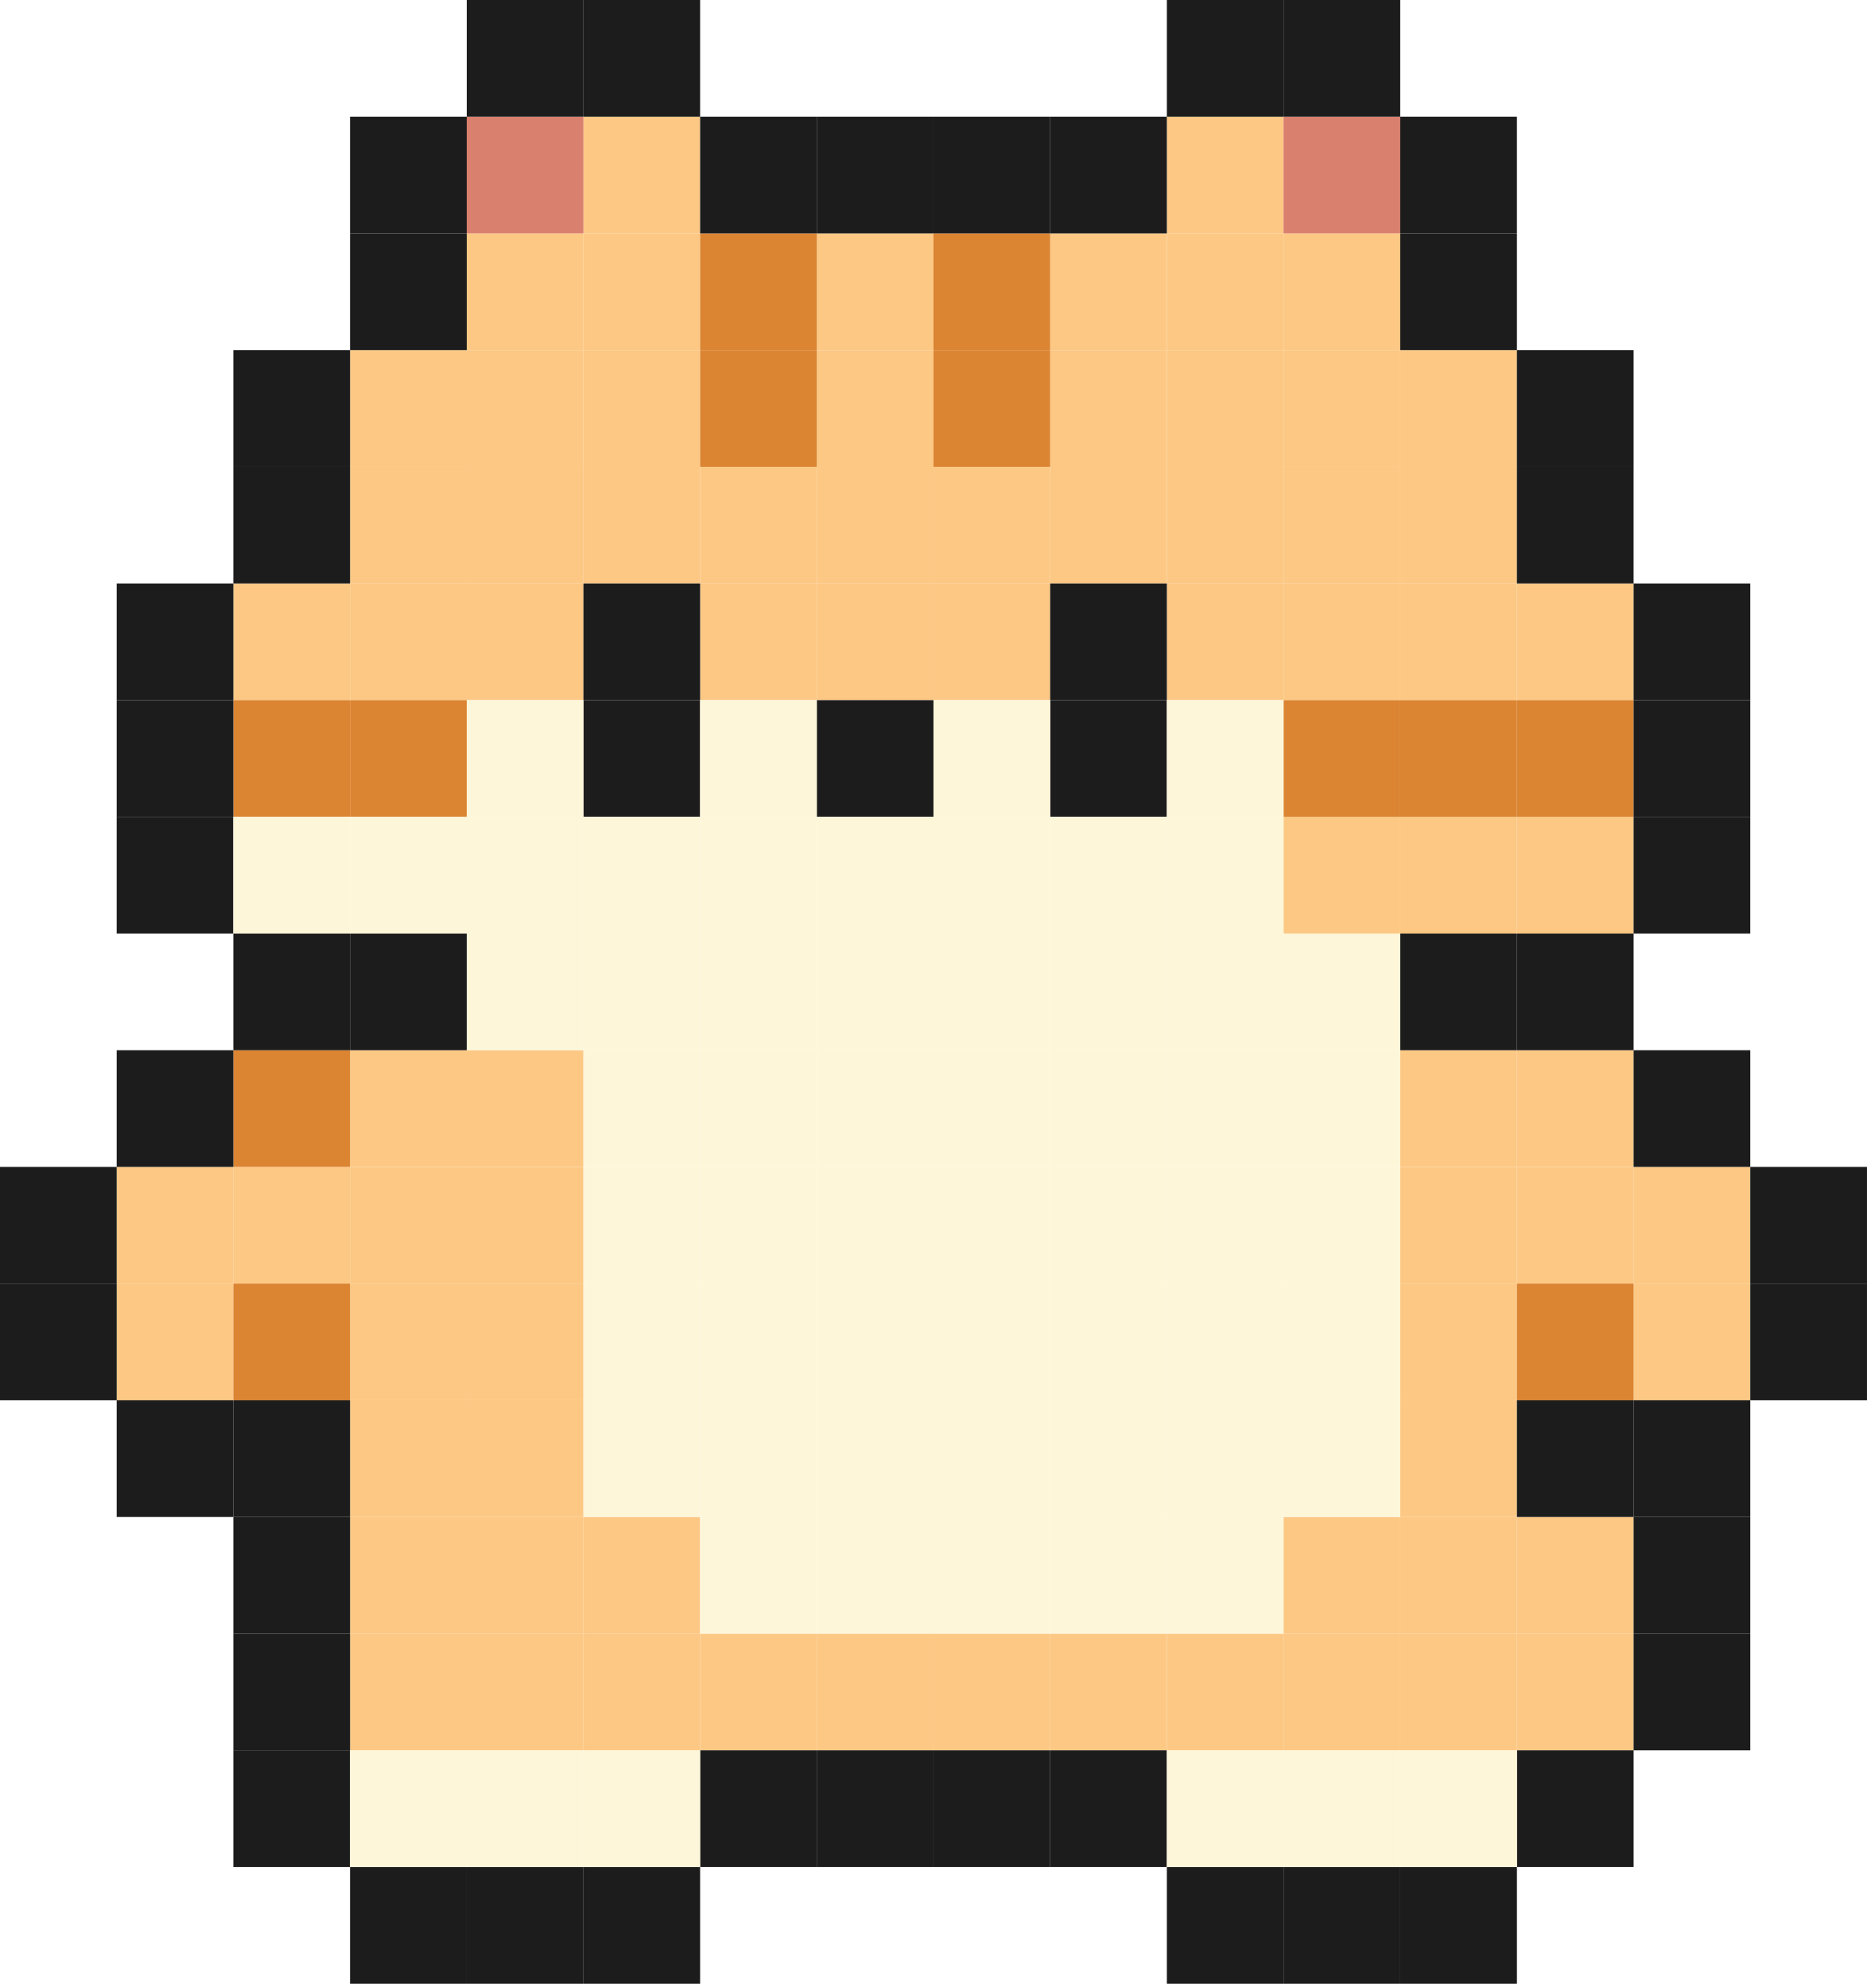
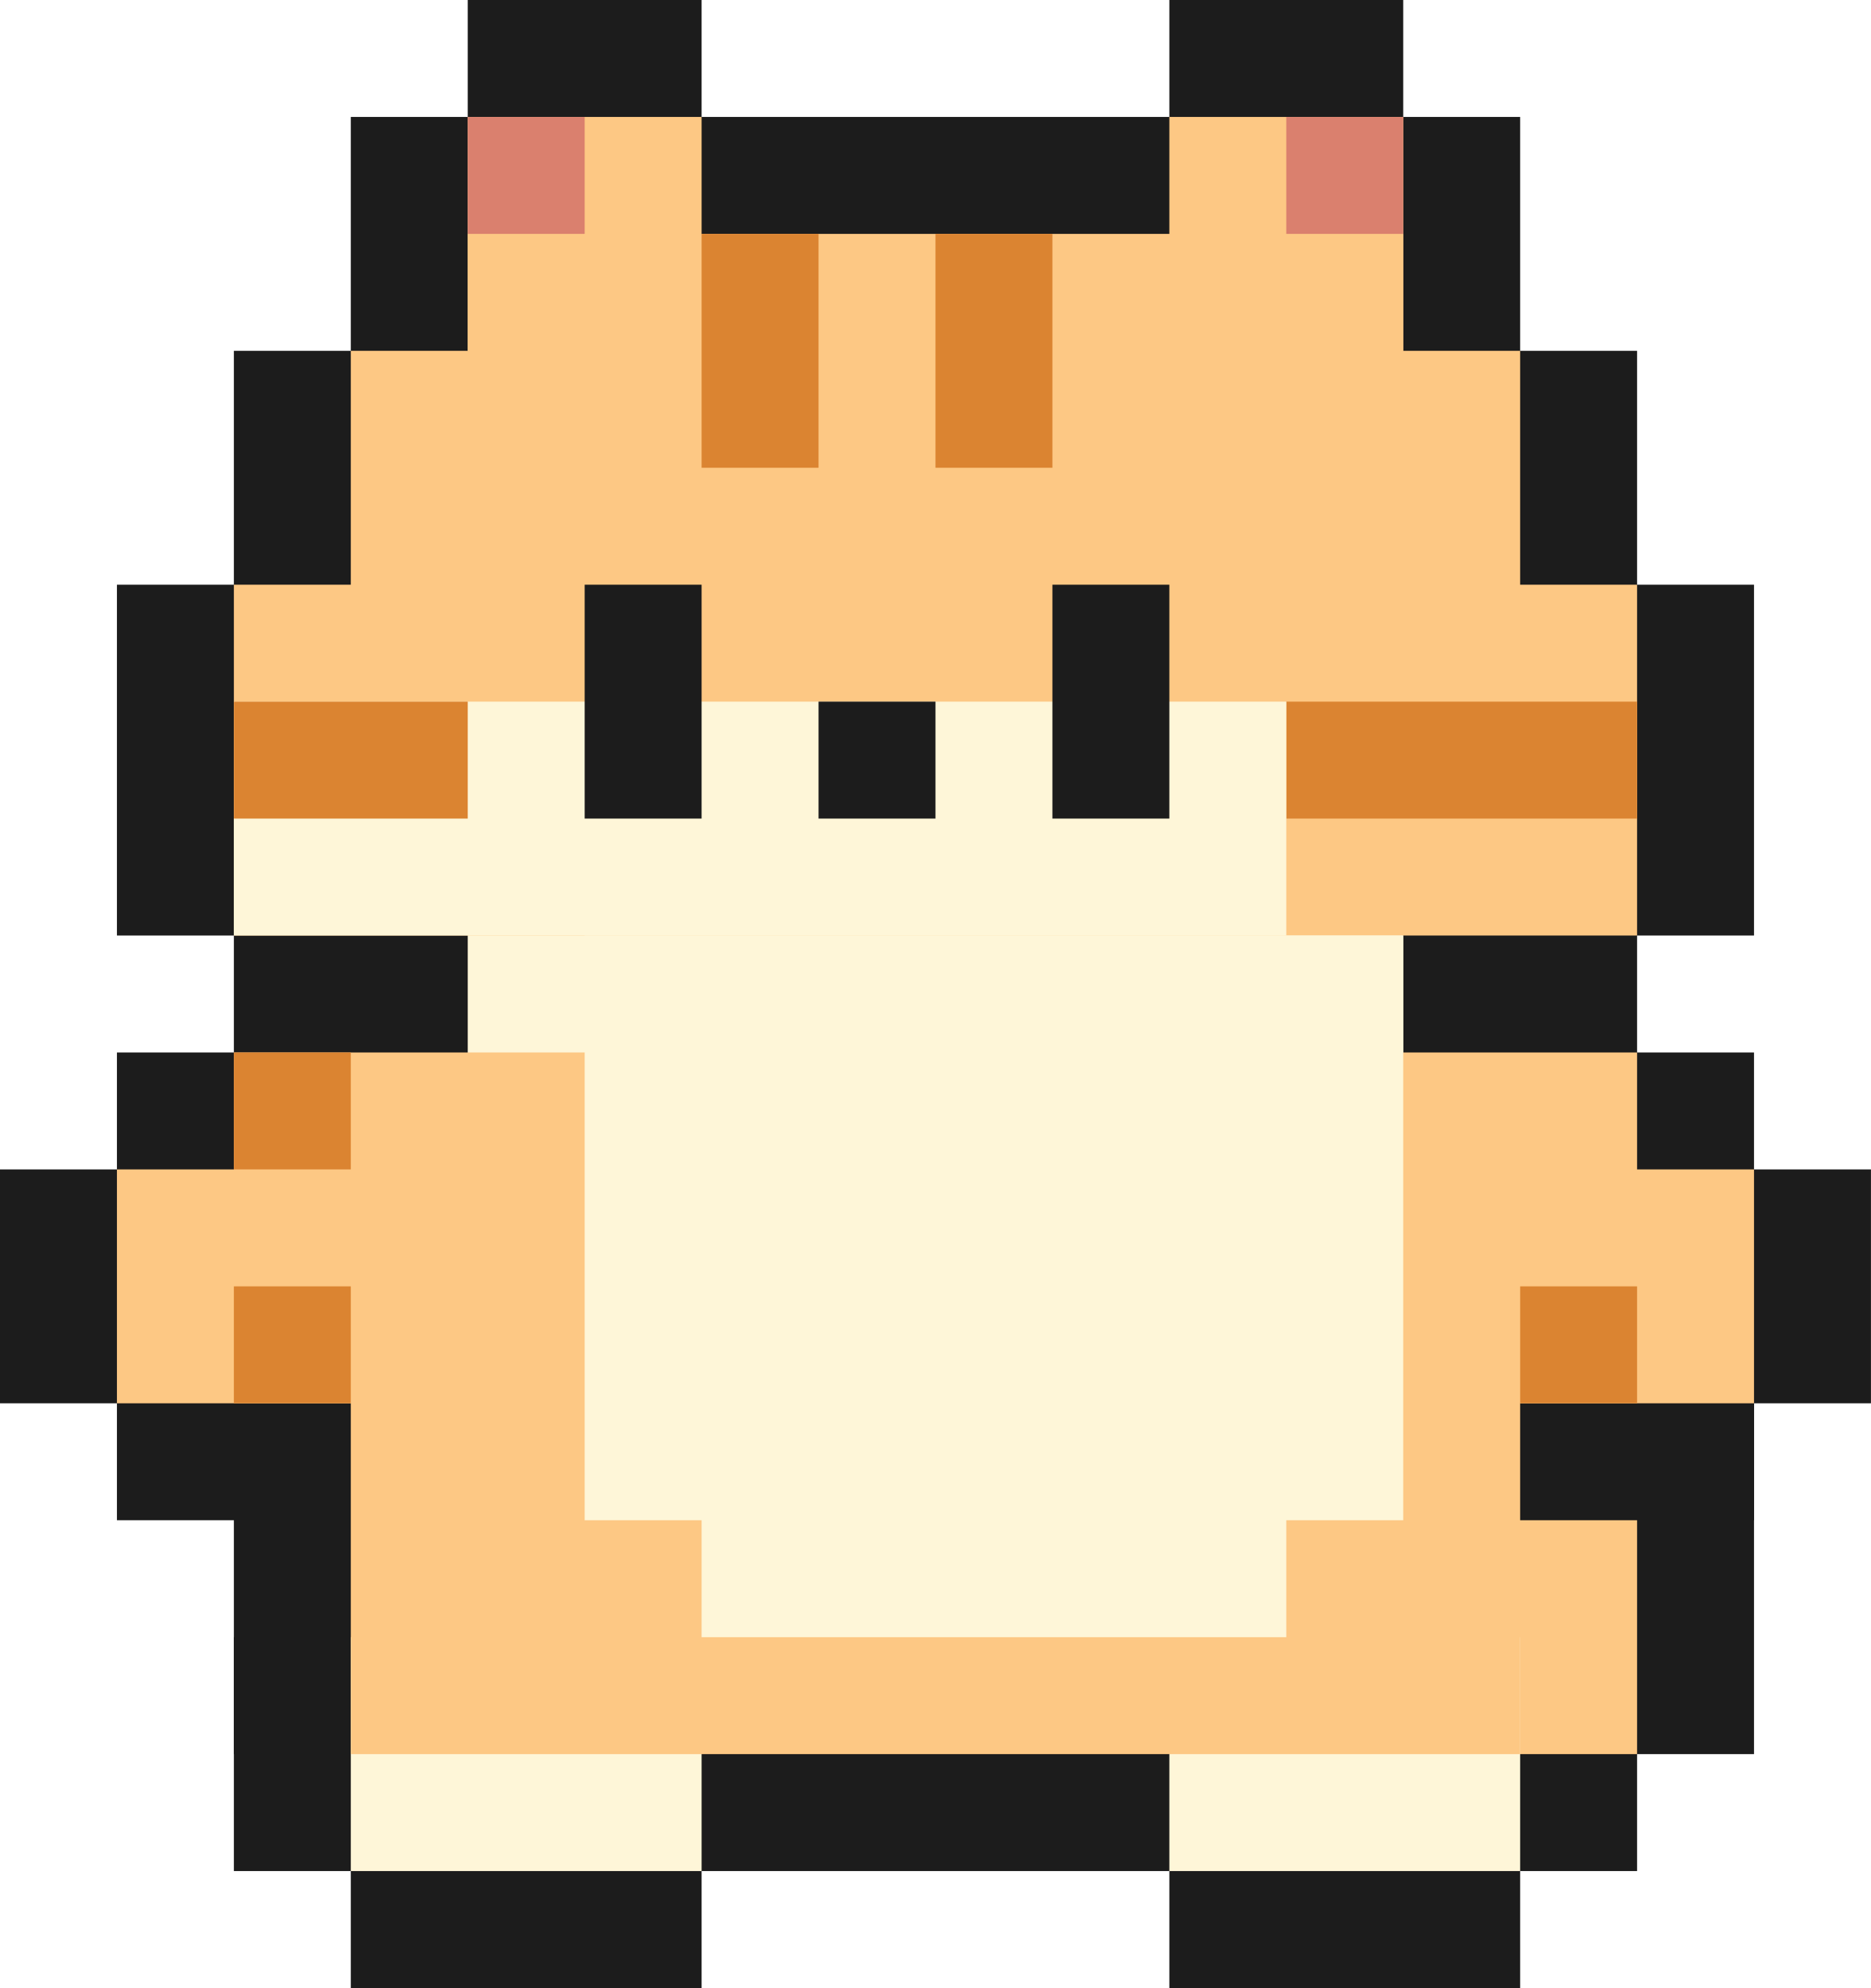
- <svg xmlns="http://www.w3.org/2000/svg" width="132" height="140" viewBox="0 0 132 140" fill="none">
-   <rect x="16.435" y="82.177" width="8.218" height="8.218" fill="#FDC884" />
-   <rect x="106.83" y="73.959" width="8.218" height="8.218" fill="#FDC884" />
-   <rect x="115.047" y="82.177" width="8.218" height="8.218" fill="#FDC884" />
-   <rect x="106.83" y="82.177" width="8.218" height="8.218" fill="#FDC884" />
-   <rect x="115.047" y="90.394" width="8.218" height="8.218" fill="#FDC884" />
-   <rect x="106.83" y="24.653" width="8.218" height="8.218" transform="rotate(90 106.83 24.6531)" fill="#FDC884" />
-   <rect x="106.83" y="32.871" width="8.218" height="8.218" transform="rotate(90 106.83 32.8706)" fill="#FDC884" />
-   <rect x="24.653" y="32.871" width="8.218" height="8.218" fill="#FDC884" />
-   <rect x="32.871" y="32.871" width="8.218" height="8.218" fill="#FDC884" />
-   <rect x="41.088" y="32.871" width="8.218" height="8.218" fill="#FDC884" />
-   <rect x="49.306" y="32.871" width="8.218" height="8.218" fill="#FDC884" />
-   <rect x="57.524" y="32.871" width="8.218" height="8.218" fill="#FDC884" />
-   <rect x="65.742" y="32.871" width="8.218" height="8.218" fill="#FDC884" />
-   <rect x="73.959" y="32.871" width="8.218" height="8.218" fill="#FDC884" />
-   <rect x="82.177" y="32.871" width="8.218" height="8.218" fill="#FDC884" />
-   <rect x="90.394" y="32.871" width="8.218" height="8.218" fill="#FDC884" />
-   <rect x="49.306" y="41.088" width="8.218" height="8.218" fill="#FDC884" />
-   <rect x="57.524" y="41.088" width="8.218" height="8.218" fill="#FDC884" />
-   <rect x="65.742" y="41.088" width="8.218" height="8.218" fill="#FDC884" />
-   <rect x="16.435" y="41.088" width="8.218" height="8.218" fill="#FDC884" />
-   <rect x="24.653" y="41.088" width="8.218" height="8.218" fill="#FDC884" />
-   <rect x="32.871" y="41.088" width="8.218" height="8.218" fill="#FDC884" />
-   <rect x="82.177" y="41.088" width="8.218" height="8.218" fill="#FDC884" />
-   <rect x="90.394" y="41.088" width="8.218" height="8.218" fill="#FDC884" />
-   <rect x="98.612" y="41.088" width="8.218" height="8.218" fill="#FDC884" />
-   <rect x="98.612" y="32.871" width="8.218" height="8.218" transform="rotate(180 98.6122 32.8706)" fill="#FDC884" />
-   <rect x="98.612" y="16.435" width="8.218" height="8.218" transform="rotate(90 98.6122 16.4353)" fill="#FDC884" />
-   <rect x="98.612" y="98.612" width="8.218" height="8.218" fill="#FDC884" />
-   <rect x="98.612" y="106.83" width="8.218" height="8.218" fill="#FDC884" />
-   <rect x="106.83" y="106.83" width="8.218" height="8.218" fill="#FDC884" />
-   <rect x="98.612" y="115.047" width="8.218" height="8.218" fill="#FDC884" />
-   <rect x="49.306" y="115.047" width="8.218" height="8.218" fill="#FDC884" />
-   <rect x="106.83" y="115.047" width="8.218" height="8.218" fill="#FDC884" />
-   <rect x="90.394" y="106.83" width="8.218" height="8.218" fill="#FDC884" />
-   <rect x="90.394" y="115.047" width="8.218" height="8.218" fill="#FDC884" />
-   <rect x="41.088" y="106.83" width="8.218" height="8.218" fill="#FDC884" />
-   <rect x="41.088" y="115.047" width="8.218" height="8.218" fill="#FDC884" />
-   <rect x="32.871" y="106.83" width="8.218" height="8.218" fill="#FDC884" />
-   <rect x="32.871" y="115.047" width="8.218" height="8.218" fill="#FDC884" />
-   <rect x="24.653" y="106.83" width="8.218" height="8.218" fill="#FDC884" />
-   <rect x="24.653" y="115.047" width="8.218" height="8.218" fill="#FDC884" />
-   <rect x="82.177" y="115.047" width="8.218" height="8.218" fill="#FDC884" />
-   <rect x="73.959" y="115.047" width="8.218" height="8.218" fill="#FDC884" />
-   <rect x="65.742" y="115.047" width="8.218" height="8.218" fill="#FDC884" />
-   <rect x="57.524" y="115.047" width="8.218" height="8.218" fill="#FDC884" />
-   <rect x="24.653" y="90.394" width="8.218" height="8.218" fill="#FDC884" />
-   <rect x="24.653" y="98.612" width="8.218" height="8.218" fill="#FDC884" />
-   <rect x="32.871" y="90.394" width="8.218" height="8.218" fill="#FDC884" />
-   <rect x="32.871" y="98.612" width="8.218" height="8.218" fill="#FDC884" />
-   <rect x="32.871" y="73.959" width="8.218" height="8.218" fill="#FDC884" />
-   <rect x="32.871" y="82.177" width="8.218" height="8.218" fill="#FDC884" />
-   <rect x="24.653" y="73.959" width="8.218" height="8.218" fill="#FDC884" />
-   <rect x="24.653" y="82.177" width="8.218" height="8.218" fill="#FDC884" />
-   <rect x="8.218" y="82.177" width="8.218" height="8.218" fill="#FDC884" />
-   <rect x="8.218" y="90.394" width="8.218" height="8.218" fill="#FDC884" />
-   <rect x="106.83" y="98.612" width="8.218" height="8.218" transform="rotate(180 106.83 98.6121)" fill="#FDC884" />
-   <rect x="106.83" y="73.959" width="8.218" height="8.218" transform="rotate(90 106.83 73.959)" fill="#FDC884" />
-   <rect x="106.83" y="82.177" width="8.218" height="8.218" transform="rotate(90 106.83 82.1768)" fill="#FDC884" />
-   <rect x="90.394" y="8.218" width="8.218" height="8.218" transform="rotate(90 90.3944 8.21777)" fill="#FDC884" />
-   <rect x="90.394" y="16.435" width="8.218" height="8.218" transform="rotate(90 90.3944 16.4353)" fill="#FDC884" />
-   <rect x="90.394" y="24.653" width="8.218" height="8.218" transform="rotate(90 90.3944 24.6531)" fill="#FDC884" />
-   <rect x="82.177" y="16.435" width="8.218" height="8.218" transform="rotate(90 82.1768 16.4353)" fill="#FDC884" />
-   <rect x="82.177" y="24.653" width="8.218" height="8.218" transform="rotate(90 82.1768 24.6531)" fill="#FDC884" />
-   <rect x="65.742" y="16.435" width="8.218" height="8.218" transform="rotate(90 65.7415 16.4353)" fill="#FDC884" />
-   <rect x="65.742" y="24.653" width="8.218" height="8.218" transform="rotate(90 65.7415 24.6531)" fill="#FDC884" />
-   <rect x="49.306" y="16.435" width="8.218" height="8.218" transform="rotate(90 49.306 16.4353)" fill="#FDC884" />
-   <rect x="49.306" y="24.653" width="8.218" height="8.218" transform="rotate(90 49.306 24.6531)" fill="#FDC884" />
-   <rect x="41.088" y="16.435" width="8.218" height="8.218" transform="rotate(90 41.0884 16.4353)" fill="#FDC884" />
-   <rect x="41.088" y="24.653" width="8.218" height="8.218" transform="rotate(90 41.0884 24.6531)" fill="#FDC884" />
-   <rect x="49.306" y="16.435" width="8.218" height="8.218" transform="rotate(180 49.306 16.4353)" fill="#FDC884" />
-   <rect x="32.871" y="32.871" width="8.218" height="8.218" transform="rotate(180 32.8707 32.8706)" fill="#FDC884" />
-   <rect x="106.83" y="41.088" width="8.218" height="8.218" fill="#FDC884" />
-   <rect x="90.394" y="57.524" width="8.218" height="8.218" fill="#FDC884" />
-   <rect x="98.612" y="57.524" width="8.218" height="8.218" fill="#FDC884" />
-   <rect x="106.83" y="57.524" width="8.218" height="8.218" fill="#FDC884" />
-   <rect x="57.524" y="16.435" width="8.218" height="8.218" transform="rotate(90 57.5237 16.4353)" fill="#DB8431" />
-   <rect x="57.524" y="24.653" width="8.218" height="8.218" transform="rotate(90 57.5237 24.6531)" fill="#DB8431" />
-   <rect x="65.742" y="24.653" width="8.218" height="8.218" transform="rotate(-90 65.7415 24.6531)" fill="#DB8431" />
-   <rect x="73.959" y="24.653" width="8.218" height="8.218" transform="rotate(90 73.9591 24.6531)" fill="#DB8431" />
-   <rect x="90.394" y="49.306" width="8.218" height="8.218" fill="#DB8431" />
-   <rect x="98.612" y="49.306" width="8.218" height="8.218" fill="#DB8431" />
-   <rect x="106.83" y="49.306" width="8.218" height="8.218" fill="#DB8431" />
-   <rect x="16.435" y="49.306" width="8.218" height="8.218" fill="#DB8431" />
-   <rect x="24.653" y="49.306" width="8.218" height="8.218" fill="#DB8431" />
-   <rect x="16.435" y="73.959" width="8.218" height="8.218" fill="#DB8431" />
-   <rect x="16.435" y="90.394" width="8.218" height="8.218" fill="#DB8431" />
-   <rect x="106.83" y="90.394" width="8.218" height="8.218" fill="#DB8431" />
-   <rect x="32.871" y="8.218" width="8.218" height="8.218" fill="#DA806E" />
-   <rect x="90.394" y="8.218" width="8.218" height="8.218" fill="#DA806E" />
-   <rect x="32.871" width="8.218" height="8.218" fill="#1C1C1C" />
-   <rect x="106.83" y="123.265" width="8.218" height="8.218" fill="#1C1C1C" />
-   <rect x="8.218" y="73.959" width="8.218" height="8.218" fill="#1C1C1C" />
-   <rect x="41.088" width="8.218" height="8.218" fill="#1C1C1C" />
-   <rect x="49.306" y="8.218" width="8.218" height="8.218" fill="#1C1C1C" />
-   <rect x="57.524" y="8.218" width="8.218" height="8.218" fill="#1C1C1C" />
-   <rect x="16.435" y="65.742" width="8.218" height="8.218" fill="#1C1C1C" />
-   <rect x="24.653" y="65.742" width="8.218" height="8.218" fill="#1C1C1C" />
-   <rect x="8.218" y="98.612" width="8.218" height="8.218" fill="#1C1C1C" />
-   <rect x="16.435" y="98.612" width="8.218" height="8.218" fill="#1C1C1C" />
-   <rect x="106.83" y="98.612" width="8.218" height="8.218" fill="#1C1C1C" />
-   <rect x="115.047" y="98.612" width="8.218" height="8.218" fill="#1C1C1C" />
-   <rect x="98.612" y="65.742" width="8.218" height="8.218" fill="#1C1C1C" />
-   <rect x="106.83" y="65.742" width="8.218" height="8.218" fill="#1C1C1C" />
-   <rect x="65.742" y="8.218" width="8.218" height="8.218" fill="#1C1C1C" />
-   <rect x="73.959" y="8.218" width="8.218" height="8.218" fill="#1C1C1C" />
-   <rect x="82.177" width="8.218" height="8.218" fill="#1C1C1C" />
-   <rect x="90.394" width="8.218" height="8.218" fill="#1C1C1C" />
-   <rect x="106.83" y="8.218" width="8.218" height="8.218" transform="rotate(90 106.83 8.21777)" fill="#1C1C1C" />
-   <rect x="106.83" y="16.435" width="8.218" height="8.218" transform="rotate(90 106.83 16.4353)" fill="#1C1C1C" />
-   <rect x="49.306" y="41.088" width="8.218" height="8.218" transform="rotate(90 49.306 41.0884)" fill="#1C1C1C" />
-   <rect x="49.306" y="49.306" width="8.218" height="8.218" transform="rotate(90 49.306 49.3062)" fill="#1C1C1C" />
-   <rect x="82.177" y="41.088" width="8.218" height="8.218" transform="rotate(90 82.1768 41.0884)" fill="#1C1C1C" />
-   <rect x="82.177" y="49.306" width="8.218" height="8.218" transform="rotate(90 82.1768 49.3062)" fill="#1C1C1C" />
-   <rect x="65.742" y="49.306" width="8.218" height="8.218" transform="rotate(90 65.7415 49.3062)" fill="#1C1C1C" />
-   <rect x="32.871" y="8.218" width="8.218" height="8.218" transform="rotate(90 32.8707 8.21777)" fill="#1C1C1C" />
-   <rect x="32.871" y="16.435" width="8.218" height="8.218" transform="rotate(90 32.8707 16.4353)" fill="#1C1C1C" />
-   <rect x="8.218" y="82.177" width="8.218" height="8.218" transform="rotate(90 8.21765 82.1768)" fill="#1C1C1C" />
-   <rect x="8.218" y="90.394" width="8.218" height="8.218" transform="rotate(90 8.21765 90.3945)" fill="#1C1C1C" />
-   <rect width="8.218" height="8.218" transform="matrix(-1 0 0 1 123.265 73.959)" fill="#1C1C1C" />
-   <rect width="8.218" height="8.218" transform="matrix(0 1 1 0 123.265 82.1768)" fill="#1C1C1C" />
-   <rect width="8.218" height="8.218" transform="matrix(0 1 1 0 123.265 90.3945)" fill="#1C1C1C" />
-   <rect x="24.653" y="24.653" width="8.218" height="8.218" transform="rotate(90 24.6531 24.6531)" fill="#1C1C1C" />
-   <rect x="24.653" y="32.871" width="8.218" height="8.218" transform="rotate(90 24.6531 32.8706)" fill="#1C1C1C" />
-   <rect x="115.047" y="24.653" width="8.218" height="8.218" transform="rotate(90 115.047 24.6531)" fill="#1C1C1C" />
-   <rect x="115.047" y="32.871" width="8.218" height="8.218" transform="rotate(90 115.047 32.8706)" fill="#1C1C1C" />
-   <rect x="123.265" y="57.524" width="8.218" height="8.218" transform="rotate(90 123.265 57.5237)" fill="#1C1C1C" />
-   <rect x="123.265" y="41.088" width="8.218" height="8.218" transform="rotate(90 123.265 41.0884)" fill="#1C1C1C" />
-   <rect x="123.265" y="49.306" width="8.218" height="8.218" transform="rotate(90 123.265 49.3062)" fill="#1C1C1C" />
-   <rect x="123.265" y="115.047" width="8.218" height="8.218" transform="rotate(90 123.265 115.047)" fill="#1C1C1C" />
-   <rect x="123.265" y="106.83" width="8.218" height="8.218" transform="rotate(90 123.265 106.83)" fill="#1C1C1C" />
-   <rect x="16.435" y="57.524" width="8.218" height="8.218" transform="rotate(90 16.4353 57.5237)" fill="#1C1C1C" />
-   <rect x="16.435" y="41.088" width="8.218" height="8.218" transform="rotate(90 16.4353 41.0884)" fill="#1C1C1C" />
-   <rect x="16.435" y="49.306" width="8.218" height="8.218" transform="rotate(90 16.4353 49.3062)" fill="#1C1C1C" />
-   <rect x="90.394" y="139.7" width="8.218" height="8.218" transform="rotate(180 90.3944 139.7)" fill="#1C1C1C" />
-   <rect x="106.83" y="139.7" width="8.218" height="8.218" transform="rotate(180 106.83 139.7)" fill="#1C1C1C" />
-   <rect x="98.612" y="139.7" width="8.218" height="8.218" transform="rotate(180 98.6122 139.7)" fill="#1C1C1C" />
-   <rect x="32.871" y="139.7" width="8.218" height="8.218" transform="rotate(180 32.8707 139.7)" fill="#1C1C1C" />
-   <rect x="49.306" y="139.7" width="8.218" height="8.218" transform="rotate(180 49.306 139.7)" fill="#1C1C1C" />
-   <rect x="41.088" y="139.7" width="8.218" height="8.218" transform="rotate(180 41.0884 139.7)" fill="#1C1C1C" />
-   <rect x="65.742" y="131.483" width="8.218" height="8.218" transform="rotate(180 65.7415 131.483)" fill="#1C1C1C" />
-   <rect x="57.524" y="131.483" width="8.218" height="8.218" transform="rotate(180 57.5237 131.483)" fill="#1C1C1C" />
-   <rect x="82.177" y="131.483" width="8.218" height="8.218" transform="rotate(180 82.1768 131.483)" fill="#1C1C1C" />
-   <rect x="73.959" y="131.483" width="8.218" height="8.218" transform="rotate(180 73.9591 131.483)" fill="#1C1C1C" />
-   <rect x="16.435" y="123.265" width="8.218" height="8.218" transform="rotate(-90 16.4353 123.265)" fill="#1C1C1C" />
-   <rect x="16.435" y="115.047" width="8.218" height="8.218" transform="rotate(-90 16.4353 115.047)" fill="#1C1C1C" />
-   <rect x="16.435" y="131.483" width="8.218" height="8.218" transform="rotate(-90 16.4353 131.483)" fill="#1C1C1C" />
-   <rect x="16.435" y="57.524" width="8.218" height="8.218" fill="#FEF6D8" />
-   <rect x="24.653" y="57.524" width="8.218" height="8.218" fill="#FEF6D8" />
-   <rect x="32.871" y="57.524" width="8.218" height="8.218" fill="#FEF6D8" />
-   <rect x="41.088" y="57.524" width="8.218" height="8.218" fill="#FEF6D8" />
-   <rect x="49.306" y="57.524" width="8.218" height="8.218" fill="#FEF6D8" />
-   <rect x="57.524" y="57.524" width="8.218" height="8.218" fill="#FEF6D8" />
-   <rect x="65.742" y="57.524" width="8.218" height="8.218" fill="#FEF6D8" />
-   <rect x="65.742" y="49.306" width="8.218" height="8.218" fill="#FEF6D8" />
-   <rect x="82.177" y="49.306" width="8.218" height="8.218" fill="#FEF6D8" />
-   <rect x="49.306" y="49.306" width="8.218" height="8.218" fill="#FEF6D8" />
-   <rect x="32.871" y="49.306" width="8.218" height="8.218" fill="#FEF6D8" />
-   <rect x="73.959" y="57.524" width="8.218" height="8.218" fill="#FEF6D8" />
-   <rect x="82.177" y="57.524" width="8.218" height="8.218" fill="#FEF6D8" />
-   <rect x="73.959" y="65.742" width="8.218" height="8.218" fill="#FEF6D8" />
-   <rect x="82.177" y="65.742" width="8.218" height="8.218" fill="#FEF6D8" />
-   <rect x="90.394" y="65.742" width="8.218" height="8.218" fill="#FEF6D8" />
-   <rect x="73.959" y="73.959" width="8.218" height="8.218" fill="#FEF6D8" />
-   <rect x="82.177" y="73.959" width="8.218" height="8.218" fill="#FEF6D8" />
-   <rect x="90.394" y="73.959" width="8.218" height="8.218" fill="#FEF6D8" />
-   <rect x="73.959" y="82.177" width="8.218" height="8.218" fill="#FEF6D8" />
-   <rect x="82.177" y="82.177" width="8.218" height="8.218" fill="#FEF6D8" />
-   <rect x="90.394" y="82.177" width="8.218" height="8.218" fill="#FEF6D8" />
-   <rect x="73.959" y="90.394" width="8.218" height="8.218" fill="#FEF6D8" />
-   <rect x="82.177" y="90.394" width="8.218" height="8.218" fill="#FEF6D8" />
-   <rect x="90.394" y="90.394" width="8.218" height="8.218" fill="#FEF6D8" />
-   <rect x="73.959" y="98.612" width="8.218" height="8.218" fill="#FEF6D8" />
-   <rect x="82.177" y="98.612" width="8.218" height="8.218" fill="#FEF6D8" />
-   <rect x="90.394" y="98.612" width="8.218" height="8.218" fill="#FEF6D8" />
-   <rect x="57.524" y="65.742" width="8.218" height="8.218" fill="#FEF6D8" />
-   <rect x="65.742" y="65.742" width="8.218" height="8.218" fill="#FEF6D8" />
-   <rect x="57.524" y="73.959" width="8.218" height="8.218" fill="#FEF6D8" />
-   <rect x="65.742" y="73.959" width="8.218" height="8.218" fill="#FEF6D8" />
-   <rect x="57.524" y="82.177" width="8.218" height="8.218" fill="#FEF6D8" />
-   <rect x="65.742" y="82.177" width="8.218" height="8.218" fill="#FEF6D8" />
-   <rect x="57.524" y="90.394" width="8.218" height="8.218" fill="#FEF6D8" />
-   <rect x="65.742" y="90.394" width="8.218" height="8.218" fill="#FEF6D8" />
-   <rect x="57.524" y="98.612" width="8.218" height="8.218" fill="#FEF6D8" />
-   <rect x="65.742" y="98.612" width="8.218" height="8.218" fill="#FEF6D8" />
-   <rect x="49.306" y="65.742" width="8.218" height="8.218" fill="#FEF6D8" />
-   <rect x="49.306" y="73.959" width="8.218" height="8.218" fill="#FEF6D8" />
-   <rect x="49.306" y="82.177" width="8.218" height="8.218" fill="#FEF6D8" />
-   <rect x="49.306" y="90.394" width="8.218" height="8.218" fill="#FEF6D8" />
-   <rect x="49.306" y="98.612" width="8.218" height="8.218" fill="#FEF6D8" />
-   <rect x="41.088" y="65.742" width="8.218" height="8.218" fill="#FEF6D8" />
-   <rect x="32.871" y="65.742" width="8.218" height="8.218" fill="#FEF6D8" />
-   <rect x="41.088" y="73.959" width="8.218" height="8.218" fill="#FEF6D8" />
-   <rect x="41.088" y="82.177" width="8.218" height="8.218" fill="#FEF6D8" />
-   <rect x="41.088" y="90.394" width="8.218" height="8.218" fill="#FEF6D8" />
-   <rect x="41.088" y="98.612" width="8.218" height="8.218" fill="#FEF6D8" />
-   <rect x="82.177" y="106.83" width="8.218" height="8.218" fill="#FEF6D8" />
-   <rect x="65.742" y="106.83" width="8.218" height="8.218" fill="#FEF6D8" />
-   <rect x="73.959" y="106.83" width="8.218" height="8.218" fill="#FEF6D8" />
-   <rect x="57.524" y="106.83" width="8.218" height="8.218" fill="#FEF6D8" />
-   <rect x="49.306" y="106.83" width="8.218" height="8.218" fill="#FEF6D8" />
-   <rect x="41.088" y="123.265" width="8.218" height="8.218" fill="#FEF6D8" />
-   <rect x="32.871" y="123.265" width="8.218" height="8.218" fill="#FEF6D8" />
-   <rect x="24.653" y="123.265" width="8.218" height="8.218" fill="#FEF6D8" />
-   <rect x="98.612" y="123.265" width="8.218" height="8.218" fill="#FEF6D8" />
-   <rect x="90.394" y="123.265" width="8.218" height="8.218" fill="#FEF6D8" />
-   <rect x="82.177" y="123.265" width="8.218" height="8.218" fill="#FEF6D8" />
+ <svg xmlns="http://www.w3.org/2000/svg" width="128" height="136" viewBox="0 0 128 136" fill="none">
+   <rect x="32" width="16" height="16" fill="#1C1C1C" />
+   <rect x="24" y="8" width="80" height="24" fill="#1C1C1C" />
+   <rect x="16" y="24" width="96" height="24" fill="#1C1C1C" />
+   <rect x="16" y="56" width="96" height="24" fill="#1C1C1C" />
+   <rect x="16" y="96" width="104" height="24" fill="#1C1C1C" />
+   <rect x="16" y="112" width="96" height="16" fill="#1C1C1C" />
+   <rect x="24" y="120" width="24" height="16" fill="#1C1C1C" />
+   <rect x="80" y="120" width="24" height="16" fill="#1C1C1C" />
+   <rect x="8" y="40" width="112" height="24" fill="#1C1C1C" />
+   <rect x="8" y="72" width="112" height="32" fill="#1C1C1C" />
+   <rect y="80" width="128" height="16" fill="#1C1C1C" />
+   <rect x="80" width="16" height="16" fill="#1C1C1C" />
+   <rect x="32" y="8" width="16" height="16" fill="#FDC884" />
+   <rect x="8" y="80" width="16" height="16" fill="#FDC884" />
+   <rect x="104" y="80" width="16" height="16" fill="#FDC884" />
+   <rect x="96" y="104" width="16" height="16" fill="#FDC884" />
+   <rect x="80" y="112" width="24" height="16" fill="#FEF6D8" />
+   <rect x="24" y="112" width="24" height="16" fill="#FEF6D8" />
+   <rect x="32" y="60" width="64" height="16" fill="#FEF6D8" />
+   <rect x="32" y="16" width="64" height="16" fill="#FDC884" />
+   <rect x="24" y="24" width="80" height="24" fill="#FDC884" />
+   <rect x="16" y="40" width="96" height="24" fill="#FDC884" />
+   <rect x="16" y="72" width="96" height="24" fill="#FDC884" />
+   <rect x="24" y="88" width="80" height="32" fill="#FDC884" />
+   <rect x="80" y="8" width="16" height="16" fill="#FDC884" />
+   <rect x="48" y="16" width="8" height="16" fill="#DB8431" />
+   <rect x="64" y="16" width="8" height="16" fill="#DB8431" />
+   <rect x="88" y="48" width="24" height="8" fill="#DB8431" />
+   <rect x="16" y="72" width="8" height="8" fill="#DB8431" />
+   <rect x="104" y="88" width="8" height="8" fill="#DB8431" />
+   <rect x="16" y="88" width="8" height="8" fill="#DB8431" />
+   <rect x="32" y="8" width="8" height="8" fill="#DA806E" />
+   <rect x="88" y="8" width="8" height="8" fill="#DA806E" />
+   <rect x="16" y="48" width="72" height="16" fill="#FEF6D8" />
+   <rect x="40" y="64" width="56" height="40" fill="#FEF6D8" />
+   <rect x="48" y="96" width="40" height="16" fill="#FEF6D8" />
+   <rect x="16" y="48" width="16" height="8" fill="#DB8431" />
+   <rect x="80" y="40" width="16" height="8" transform="rotate(90 80 40)" fill="#1C1C1C" />
+   <rect x="48" y="40" width="16" height="8" transform="rotate(90 48 40)" fill="#1C1C1C" />
+   <rect x="64" y="48" width="8" height="8" transform="rotate(90 64 48)" fill="#1C1C1C" />
</svg>
